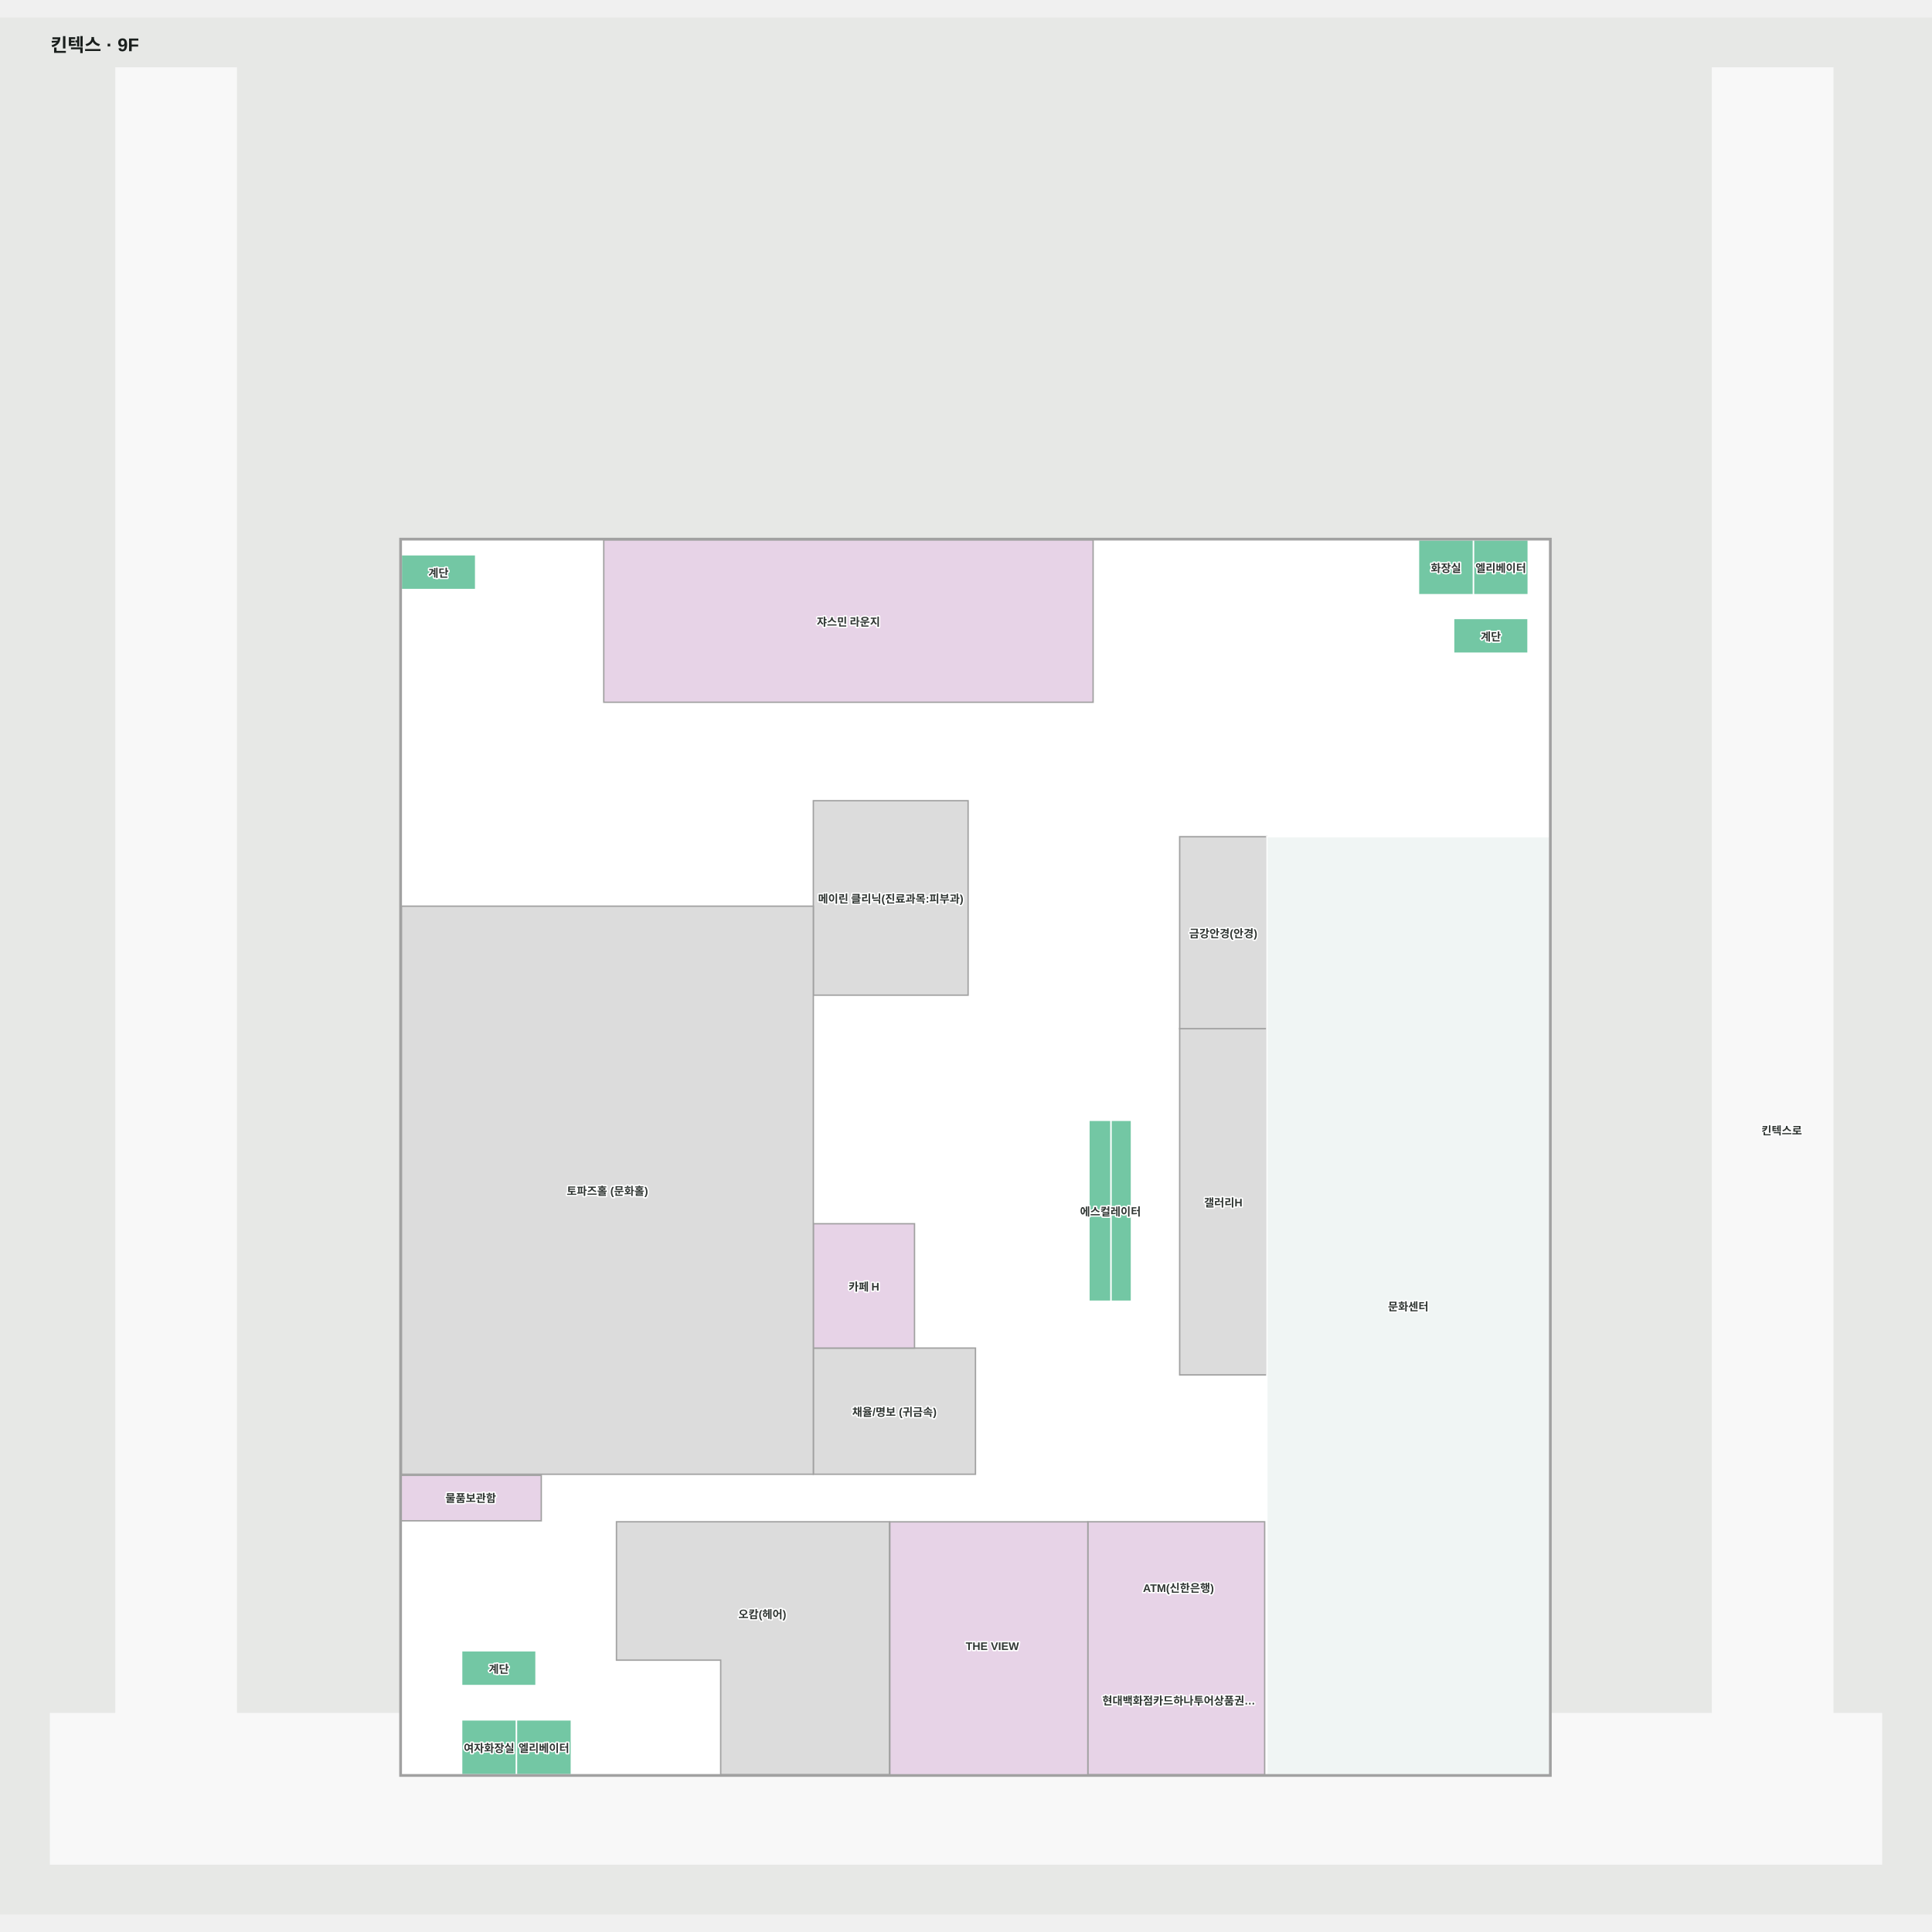
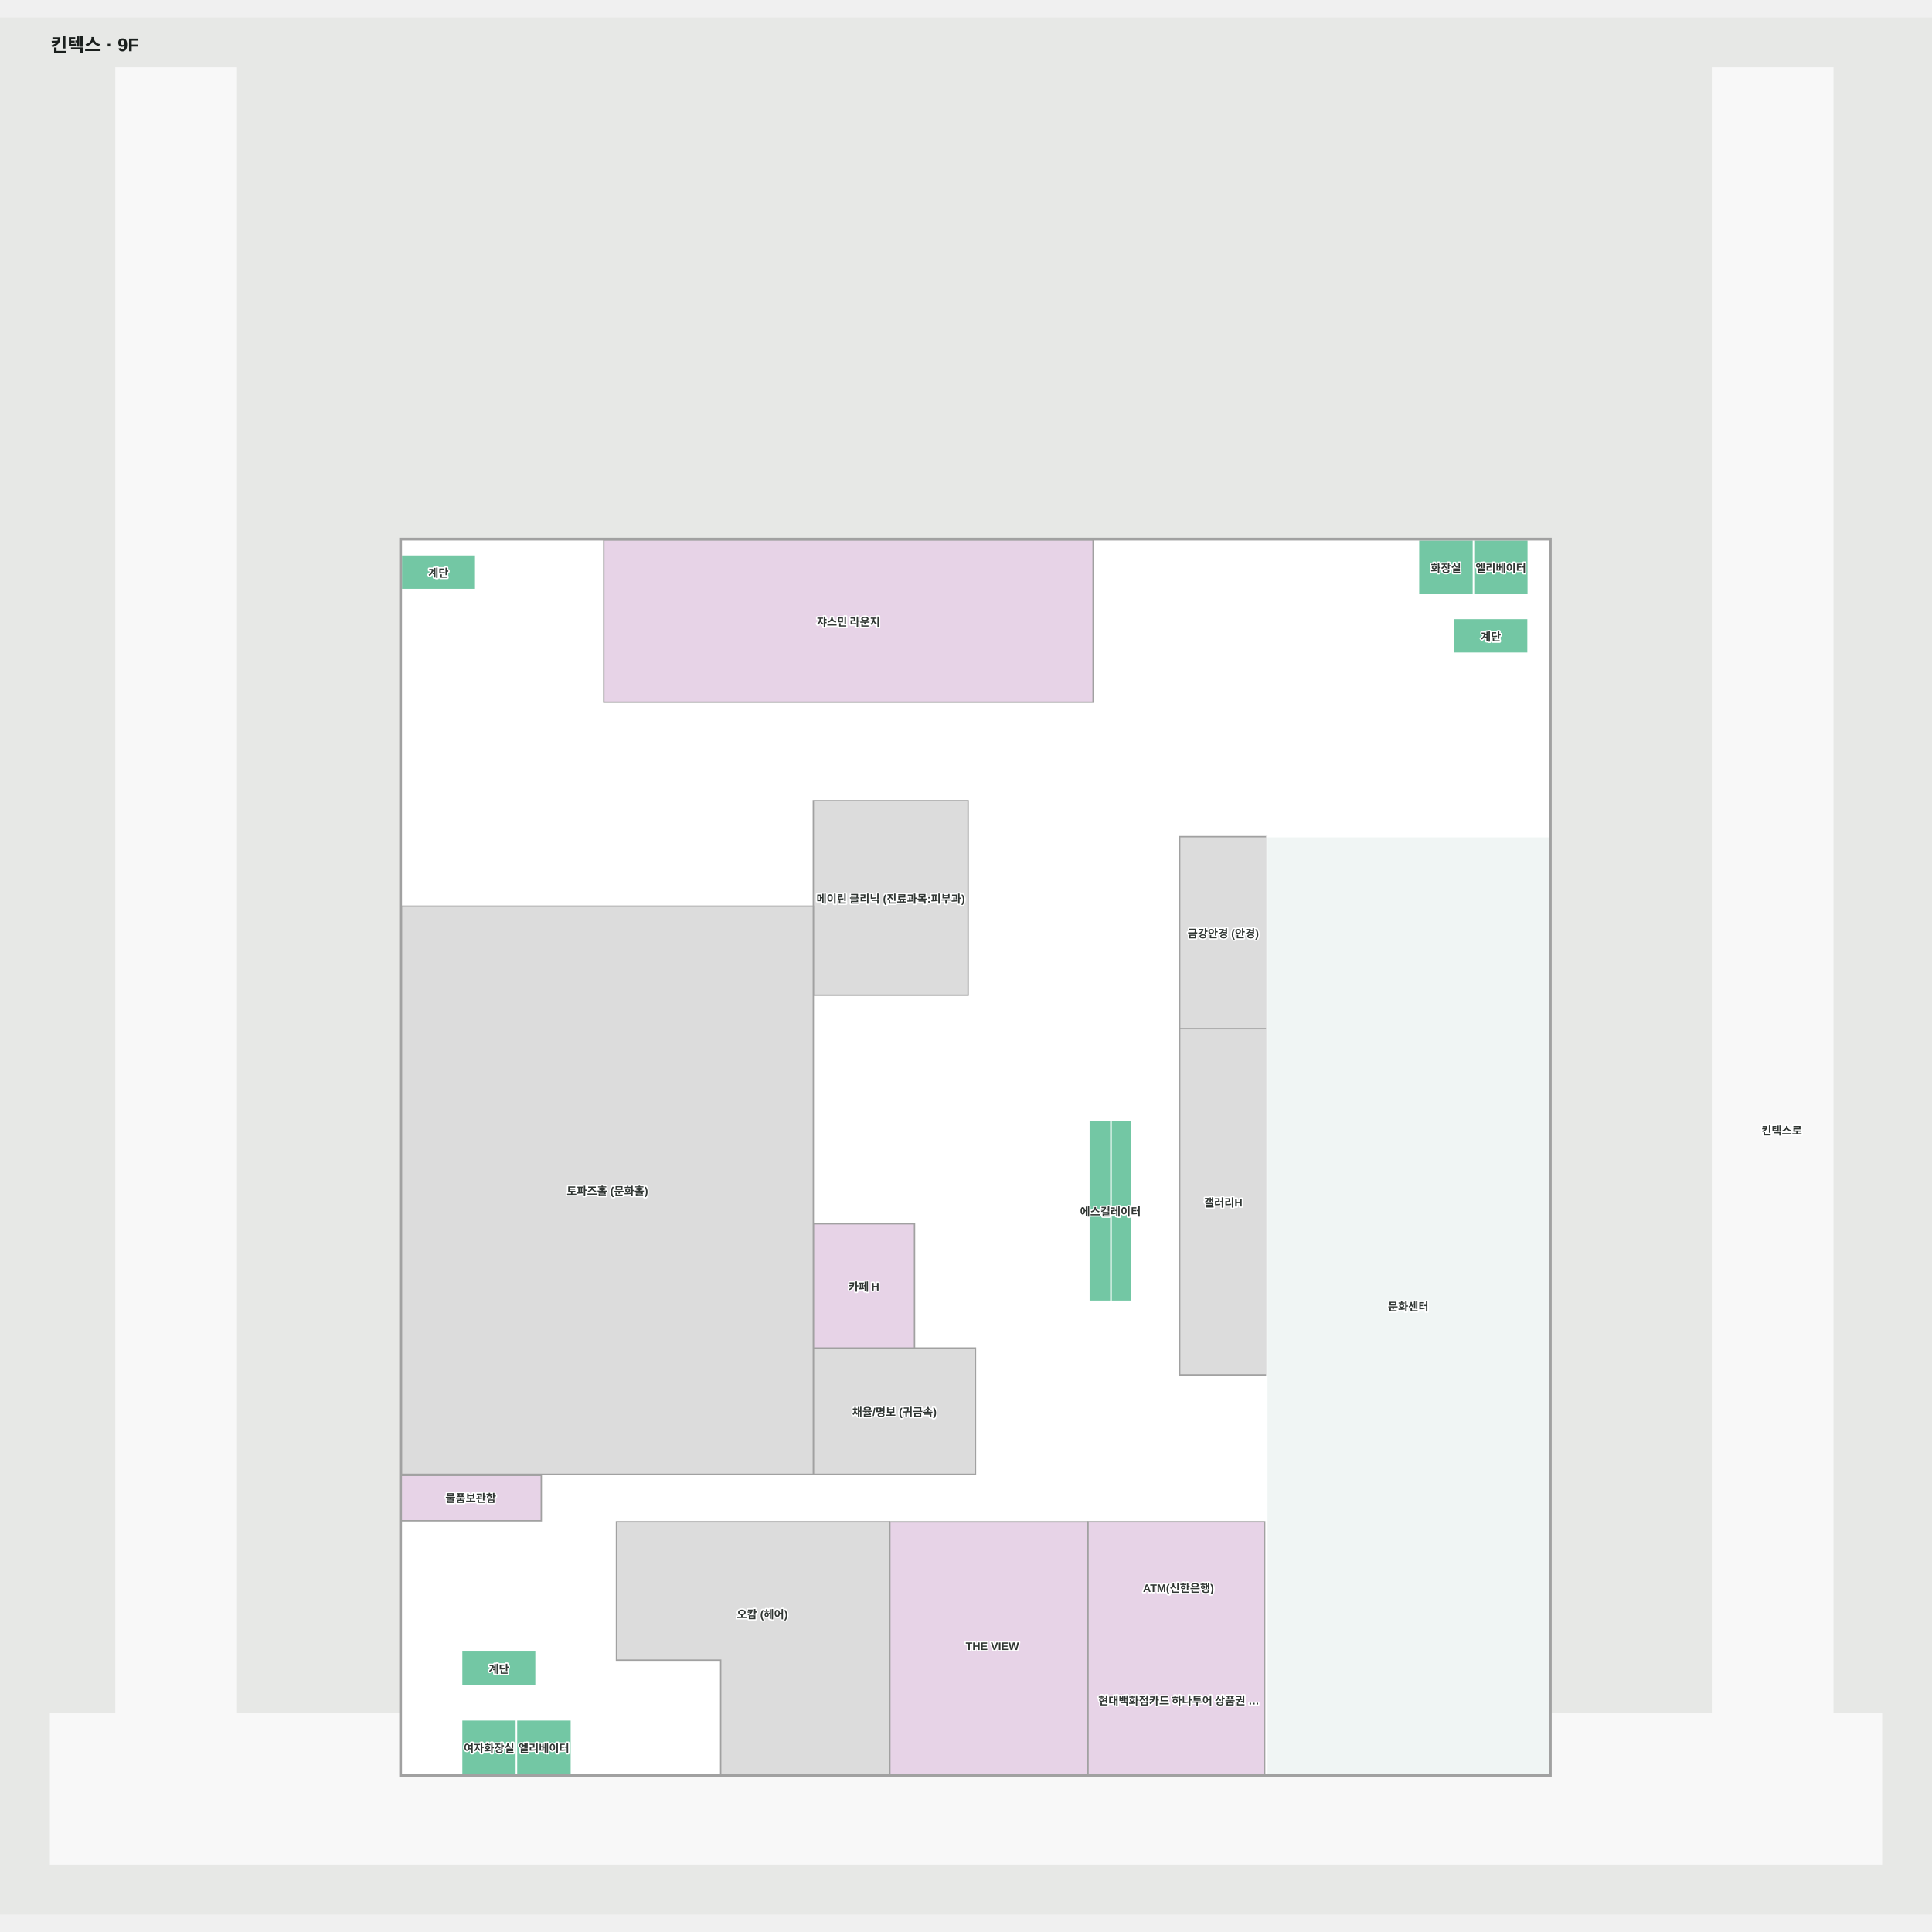
<svg xmlns="http://www.w3.org/2000/svg" viewBox="-64.156 -240.521 2102.697 2064.653" width="1200" height="1200" role="img" aria-labelledby="title desc">
  <rect x="-64.156" y="-240.521" width="2102.697" height="2064.653" fill="#e7e8e6" />
  <g>
    <polygon points="1930.60,1605.48 1930.60,-185.52 1799.64,-185.52 1799.64,1605.48 193.00,1605.48 193.00,-185.52 62.05,-185.52 62.05,1605.48 -9.16,1605.48 -9.16,1769.13 1983.54,1769.13 1983.54,1605.48" fill="#f8f8f8" fill-opacity="1" stroke="#f8f8f8" stroke-width="1.5" />
    <polygon points="1622.41,1672.01 372.59,1672.01 372.59,327.99 1622.41,327.99" fill="#ffffff" fill-opacity="1" stroke="#ffffff" stroke-width="1.5" />
  </g>
  <g>
    <polygon points="606.77,1396.70 606.77,1547.29 720.20,1547.29 720.20,1672.01 903.96,1672.01 903.96,1396.70" fill="#dcdcdc" fill-opacity="1" stroke="#a1a1a1" stroke-width="1.5" />
    <polygon points="1314.60,860.03 1219.73,860.03 1219.73,1236.83 1314.60,1236.83" fill="#dcdcdc" fill-opacity="1" stroke="#a1a1a1" stroke-width="1.5" />
    <polygon points="1314.60,651.06 1219.73,651.06 1219.73,860.03 1314.60,860.03" fill="#dcdcdc" fill-opacity="1" stroke="#a1a1a1" stroke-width="1.5" />
    <polygon points="997.50,1207.64 821.04,1207.64 821.04,1344.96 997.50,1344.96" fill="#dcdcdc" fill-opacity="1" stroke="#a1a1a1" stroke-width="1.5" />
    <polygon points="931.16,1072.31 821.04,1072.31 821.04,1207.64 931.16,1207.64" fill="#e7d3e7" fill-opacity="1" stroke="#a1a1a1" stroke-width="1.5" />
    <polygon points="989.48,611.92 821.04,611.92 821.04,823.54 989.48,823.54" fill="#dcdcdc" fill-opacity="1" stroke="#a1a1a1" stroke-width="1.5" />
    <polygon points="1125.53,327.94 592.95,327.94 592.95,504.74 1125.53,504.74" fill="#e7d3e7" fill-opacity="1" stroke="#a1a1a1" stroke-width="1.5" />
    <polygon points="821.04,726.69 372.70,726.69 372.70,1344.96 821.04,1344.96" fill="#dcdcdc" fill-opacity="1" stroke="#a1a1a1" stroke-width="1.5" />
    <polygon points="1599.08,387.69 1599.08,327.98 1539.38,327.98 1539.38,387.69" fill="#73c7a4" fill-opacity="1" stroke="#ffffff" stroke-width="1.5" />
    <polygon points="497.97,1671.98 497.97,1612.28 438.27,1612.28 438.27,1671.98" fill="#73c7a4" fill-opacity="1" stroke="#ffffff" stroke-width="1.5" />
    <polygon points="1598.85,413.56 1517.91,413.56 1517.91,451.37 1598.85,451.37" fill="#73c7a4" fill-opacity="1" stroke="#ffffff" stroke-width="1.5" />
    <polygon points="453.52,344.24 372.58,344.24 372.58,382.06 453.52,382.06" fill="#73c7a4" fill-opacity="1" stroke="#ffffff" stroke-width="1.5" />
    <polygon points="519.20,1537.12 438.27,1537.12 438.27,1574.93 519.20,1574.93" fill="#73c7a4" fill-opacity="1" stroke="#ffffff" stroke-width="1.5" />
    <polygon points="1167.26,1058.21 1144.86,1058.21 1144.86,1156.66 1167.26,1156.66" fill="#73c7a4" fill-opacity="1" stroke="#ffffff" stroke-width="1.5" />
    <polygon points="1120.97,1058.21 1120.97,1156.66 1144.86,1156.66 1144.86,1058.21" fill="#73c7a4" fill-opacity="1" stroke="#ffffff" stroke-width="1.5" />
    <polygon points="1167.26,959.75 1144.86,959.75 1144.86,1058.21 1167.26,1058.21" fill="#73c7a4" fill-opacity="1" stroke="#ffffff" stroke-width="1.5" />
    <polygon points="1120.97,959.75 1120.97,1058.21 1144.86,1058.21 1144.86,959.75" fill="#73c7a4" fill-opacity="1" stroke="#ffffff" stroke-width="1.5" />
    <polygon points="1539.38,387.69 1539.38,327.98 1479.67,327.98 1479.67,387.69" fill="#73c7a4" fill-opacity="1" stroke="#ffffff" stroke-width="1.5" />
    <polygon points="557.68,1671.98 557.68,1612.28 497.97,1612.28 497.97,1671.98" fill="#73c7a4" fill-opacity="1" stroke="#ffffff" stroke-width="1.5" />
    <polygon points="1622.41,651.06 1314.60,651.06 1314.60,1672.01 1622.41,1672.01" fill="#f0f5f4" fill-opacity="1" stroke="#ffffff" stroke-width="1.5" />
    <polygon points="1312.25,1396.70 1119.79,1396.70 1119.79,1672.01 1312.25,1672.01" fill="#e7d3e7" fill-opacity="1" stroke="#a1a1a1" stroke-width="1.5" />
    <polygon points="1622.41,332.29 1622.41,1672.01 372.59,1672.01 372.59,327.99 1622.41,327.99 1622.41,332.29 1623.91,332.29 1623.91,326.49 371.09,326.49 371.09,1673.51 1623.91,1673.51 1623.91,332.29" fill="#a1a1a1" fill-opacity="1" stroke="#a1a1a1" stroke-width="1.5" />
    <polygon points="524.96,1346.16 372.58,1346.16 372.58,1395.61 524.96,1395.61" fill="#e7d3e7" fill-opacity="1" stroke="#a1a1a1" stroke-width="1.5" />
    <polygon points="1119.79,1396.76 904.31,1396.76 904.31,1672.07 1119.79,1672.07" fill="#e7d3e7" fill-opacity="1" stroke="#a1a1a1" stroke-width="1.5" />
  </g>
  <g font-family="Arial, 'Noto Sans KR', sans-serif" font-size="12" font-weight="600" fill="#303633" stroke="#fff" stroke-width="3" paint-order="stroke" stroke-linejoin="round">
    <text x="596.87" y="1035.823" text-anchor="middle" dominant-baseline="central">토파즈홀 (문화홀)</text>
    <text x="859.239" y="416.339" text-anchor="middle" dominant-baseline="central">쟈스민 라운지</text>
-     <text x="905.262" y="717.729" text-anchor="middle" dominant-baseline="central">메이린 클리닉
- (진료과목:피부과)</text>
+     <text x="905.262" y="717.729" text-anchor="middle" dominant-baseline="central">메이린 클리닉 (진료과목:피부과)</text>
    <text x="876.1" y="1139.974" text-anchor="middle" dominant-baseline="central">카페 H</text>
    <text x="909.27" y="1276.3" text-anchor="middle" dominant-baseline="central">채율/명보 (귀금속)</text>
-     <text x="765.494" y="1496.479" text-anchor="middle" dominant-baseline="central">오캄
- (헤어)</text>
-     <text x="1218.825" y="1590.498" text-anchor="middle" dominant-baseline="central">현대백화점카드
- 하나투어
- 상품권…</text>
+     <text x="765.494" y="1496.479" text-anchor="middle" dominant-baseline="central">오캄 (헤어)</text>
+     <text x="1218.825" y="1590.498" text-anchor="middle" dominant-baseline="central">현대백화점카드 하나투어 상품권 …</text>
    <text x="1468.504" y="1161.535" text-anchor="middle" dominant-baseline="central">문화센터</text>
    <text x="1267.166" y="1048.427" text-anchor="middle" dominant-baseline="central">갤러리H</text>
-     <text x="1267.166" y="755.542" text-anchor="middle" dominant-baseline="central">금강안경
- (안경)</text>
+     <text x="1267.166" y="755.542" text-anchor="middle" dominant-baseline="central">금강안경 (안경)</text>
    <text x="1875" y="970" text-anchor="middle" dominant-baseline="central">킨텍스로</text>
    <text x="1008" y="1870" text-anchor="middle" dominant-baseline="central">호수로</text>
    <text x="478.732" y="1556.028" text-anchor="middle" dominant-baseline="central">계단</text>
    <text x="527.823" y="1642.131" text-anchor="middle" dominant-baseline="central">엘리베이터</text>
    <text x="468.118" y="1642.131" text-anchor="middle" dominant-baseline="central">여자화장실</text>
    <text x="413.049" y="363.149" text-anchor="middle" dominant-baseline="central">계단</text>
    <text x="1558.381" y="432.467" text-anchor="middle" dominant-baseline="central">계단</text>
    <text x="1569.228" y="357.836" text-anchor="middle" dominant-baseline="central">엘리베이터</text>
    <text x="1509.523" y="357.836" text-anchor="middle" dominant-baseline="central">화장실</text>
    <text x="1144.409" y="1058.225" text-anchor="middle" dominant-baseline="central">에스컬레이터</text>
    <text x="1218.404" y="1465.888" text-anchor="middle" dominant-baseline="central">ATM(신한은행)</text>
    <text x="448.174" y="1370.026" text-anchor="middle" dominant-baseline="central">물품보관함</text>
    <text x="1015.843" y="1532.077" text-anchor="middle" dominant-baseline="central">THE VIEW</text>
  </g>
-   <style>.managed-brand { fill:#9a5300; font-size:15px; font-weight:800; stroke:#fff7df; stroke-width:5; }</style>
  <text x="-9.156" y="-203.521" font-family="Arial, 'Noto Sans KR', sans-serif" font-size="20" font-weight="700" fill="#1a1f1d">킨텍스 · 9F</text>
</svg>
